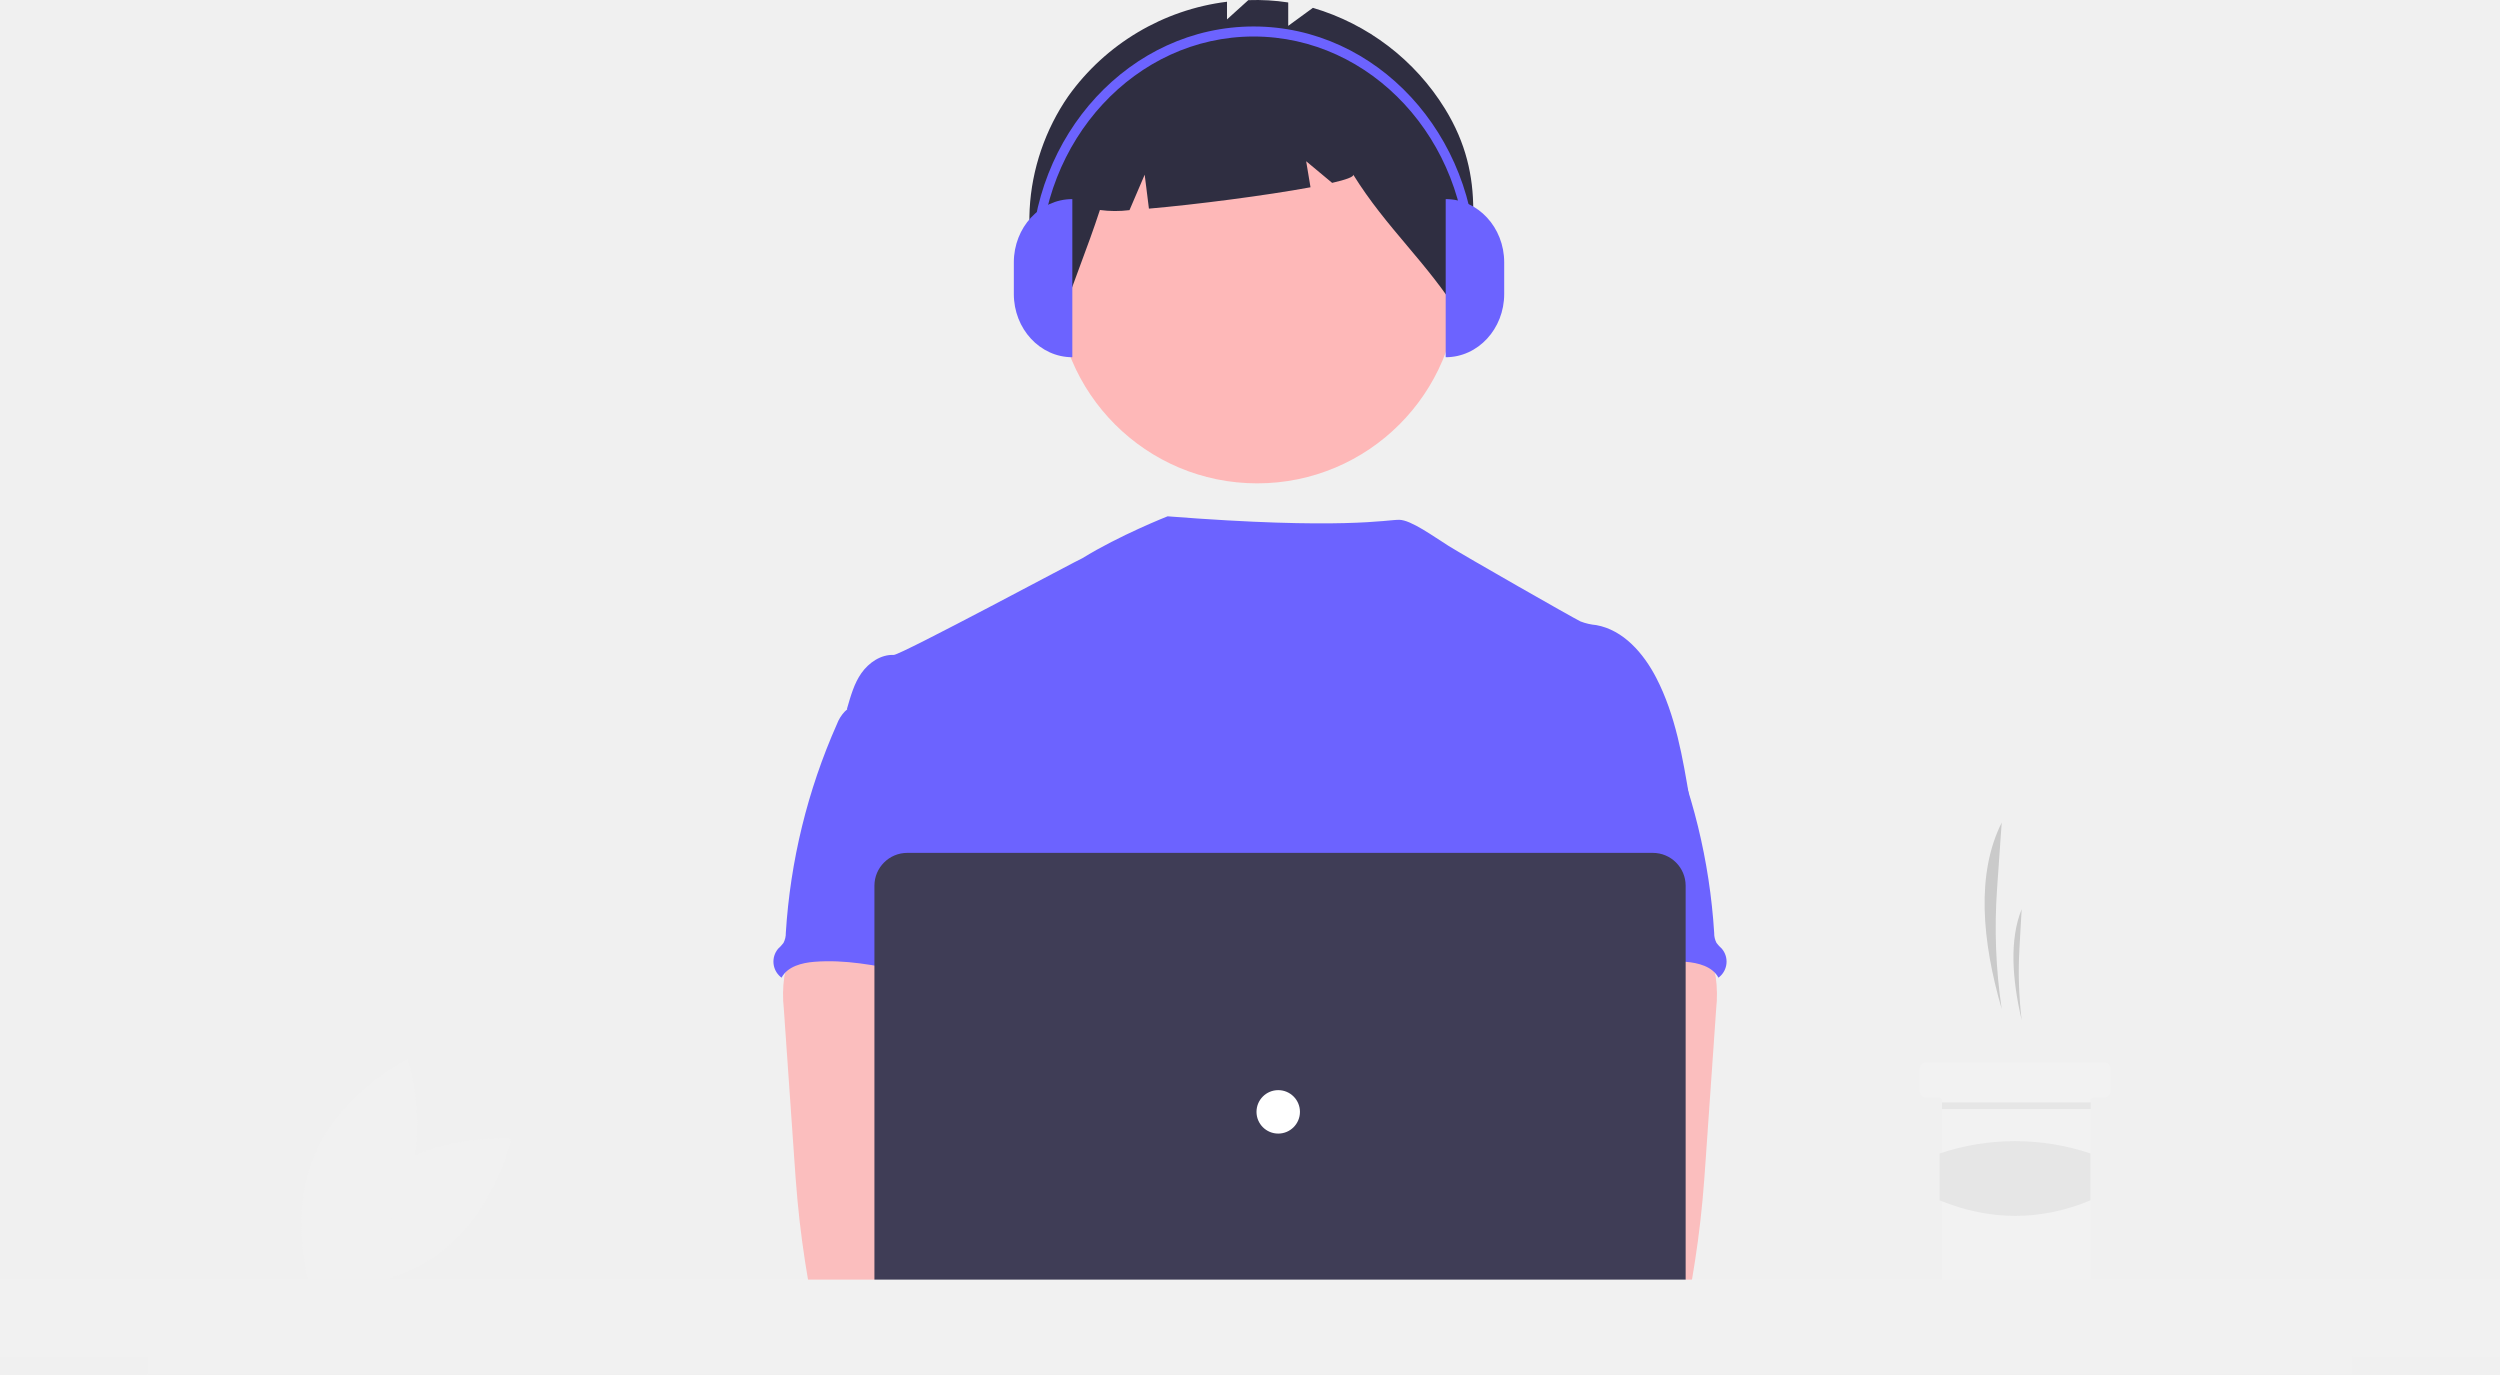
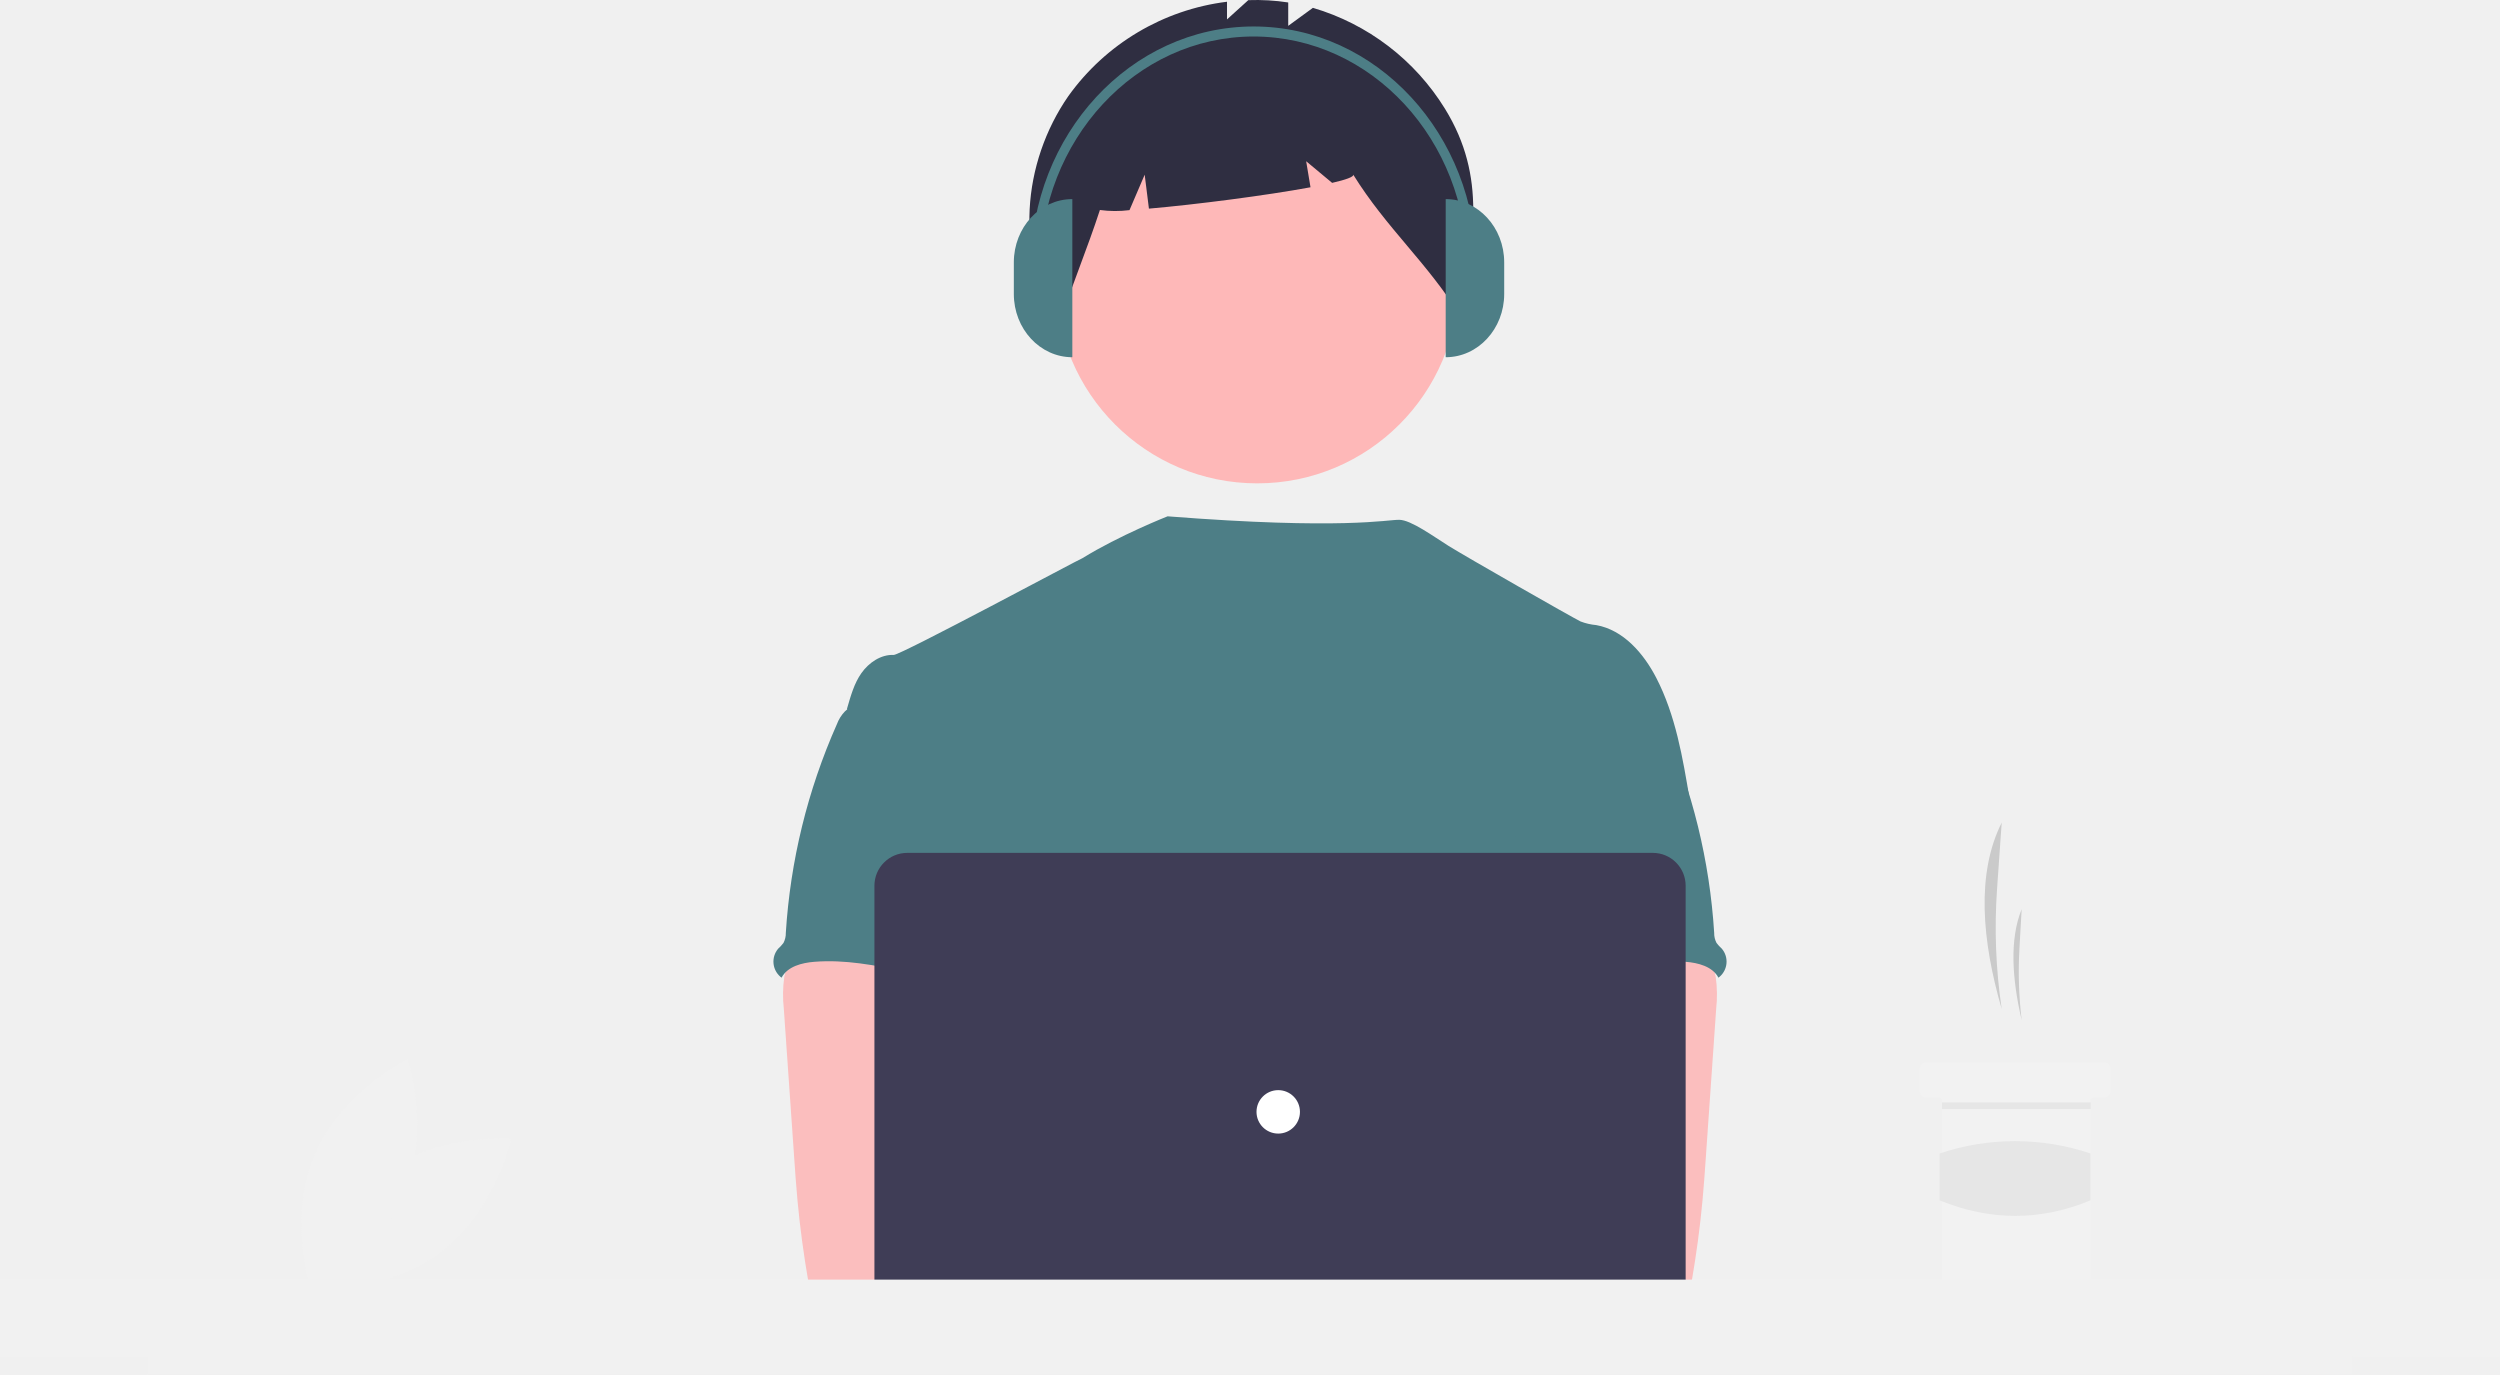
<svg xmlns="http://www.w3.org/2000/svg" data-name="Layer 1" width="878.63" height="483" viewBox="0 0 878.63 483">
  <path d="M294.716,621.203c-19.511,14.544-25.04,40.135-25.04,40.135s26.104,2.009,45.615-12.535,25.04-40.135,25.04-40.135S314.227,606.659,294.716,621.203Z" transform="translate(-160.6848 -208.5)" fill="#f1f1f1" />
  <path d="M302.844,628.032c-9.377,22.456-32.862,34.028-32.862,34.028s-8.281-24.837,1.096-47.293,32.862-34.028,32.862-34.028S312.221,605.576,302.844,628.032Z" transform="translate(-160.6848 -208.5)" fill="#f1f1f1" />
  <path d="M864.187,563.114h0a194.657,194.657,0,0,1-1.633-42.195l1.633-23.307h0c-9,17.908-6.966,41.479,0,65.502Z" transform="translate(-160.6848 -208.5)" fill="#cacaca" />
  <path d="M871.205,567.013h0a143.091,143.091,0,0,1-.786-25.116l.786-13.873h0C866.875,538.683,867.854,552.713,871.205,567.013Z" transform="translate(-160.6848 -208.5)" fill="#cacaca" />
  <path d="M902.401,584.17v7.798a2.352,2.352,0,0,1-2.339,2.339h-3.899a.777.777,0,0,0-.78.78v63.943a2.351,2.351,0,0,1-2.339,2.339H845.476a2.341,2.341,0,0,1-2.339-2.339V595.087a.782.782,0,0,0-.78-.78H837.678a2.341,2.341,0,0,1-2.339-2.339v-7.798a2.336,2.336,0,0,1,2.339-2.339h62.383A2.346,2.346,0,0,1,902.401,584.17Z" transform="translate(-160.6848 -208.5)" fill="#f2f2f2" />
  <rect x="682.522" y="387.445" width="52.246" height="2.339" fill="#e6e6e6" />
  <path d="M895.383,630.369c-17.483,7.235-35.156,7.315-53.026,0v-16.481a83.274,83.274,0,0,1,53.026,0Z" transform="translate(-160.6848 -208.5)" fill="#e6e6e6" />
  <circle id="fff0188c-9915-4c0d-8339-9317a77083e8" data-name="Ellipse 276" cx="441.853" cy="99.211" r="70.666" fill="#feb8b8" />
  <path id="ac220ed6-7c3f-4d1e-8d82-3295770c496a-3127" data-name="Path 1461" d="M668.54,246.746a81.614,81.614,0,0,0-46.43-35.492l-8.675,6.331v-8.22a75.123,75.123,0,0,0-14.032-.817l-7.485,6.772V209.11a80.834,80.834,0,0,0-55.763,33.169c-16.254,23.432-18.998,56.032-3.011,79.652,4.388-13.487,9.715-26.142,14.104-39.628a39.916,39.916,0,0,0,10.399.05l5.339-12.459,1.492,11.931c16.55-1.441,41.096-4.607,56.785-7.508l-1.526-9.154,9.128,7.606c4.806-1.106,7.66-2.11,7.425-2.877,11.668,18.811,25.948,30.826,37.616,49.637C678.337,293.006,683.437,270.951,668.54,246.746Z" transform="translate(-160.6848 -208.5)" fill="#2f2e41" />
-   <path d="M754.52,489.43c-2.43-14.619-4.936-29.519-11.731-42.689-4.466-8.626-11.554-16.847-21.11-18.552a20.422,20.422,0,0,1-5.497-1.272c-2.8-1.349-40.425-22.827-46.405-26.568-5.135-3.212-13.24-9.158-17.327-9.158-4.112-.09-19.878,3.579-81.414-1.231,0,0-16.905,6.663-29.985,14.743-.198-.131-63.869,34.06-66.261,33.97-4.53-.191-8.741,2.71-11.338,6.362-2.596,3.652-3.814,8.174-5.089,12.546,13.907,30.97,26.631,61.98,40.539,92.95a7.931,7.931,0,0,1,1.006,3.815,9.31,9.31,0,0,1-1.73,3.815c-6.82,10.956-6.603,24.736-5.858,37.613.746,12.877,1.668,26.478-4.087,38.02-1.565,3.169-3.601,6.069-5.089,9.238-3.486,7.177-4.746,30.131-2.71,37.842l255.121,7.309C730.067,673.102,754.52,489.43,754.52,489.43Z" transform="translate(-160.6848 -208.5)" fill="#6c63ff" />
+   <path d="M754.52,489.43c-2.43-14.619-4.936-29.519-11.731-42.689-4.466-8.626-11.554-16.847-21.11-18.552a20.422,20.422,0,0,1-5.497-1.272c-2.8-1.349-40.425-22.827-46.405-26.568-5.135-3.212-13.24-9.158-17.327-9.158-4.112-.09-19.878,3.579-81.414-1.231,0,0-16.905,6.663-29.985,14.743-.198-.131-63.869,34.06-66.261,33.97-4.53-.191-8.741,2.71-11.338,6.362-2.596,3.652-3.814,8.174-5.089,12.546,13.907,30.97,26.631,61.98,40.539,92.95a7.931,7.931,0,0,1,1.006,3.815,9.31,9.31,0,0,1-1.73,3.815c-6.82,10.956-6.603,24.736-5.858,37.613.746,12.877,1.668,26.478-4.087,38.02-1.565,3.169-3.601,6.069-5.089,9.238-3.486,7.177-4.746,30.131-2.71,37.842l255.121,7.309C730.067,673.102,754.52,489.43,754.52,489.43Z" transform="translate(-160.6848 -208.5)" fill="#4d7e86" />
  <path id="bb46eb08-8e3e-4ac5-913b-26d221d967b9-3128" data-name="Path 1421" d="M436.31,551.903a45.043,45.043,0,0,0-.153,11.109l3.657,52.513c.343,4.949.681,9.887,1.146,14.824.877,9.581,2.188,19.086,3.815,28.578a5.09,5.09,0,0,0,5.216,4.949c16.096,3.406,32.726,3.27,49.153,2.342,25.067-1.399,89.198-4.046,93.116-9.136s1.635-13.322-3.474-17.438-89.739-14.149-89.739-14.149c.827-6.553,3.321-12.724,5.688-18.946,4.25-11.035,8.22-22.432,8.297-34.253s-4.377-24.25-14.061-31.022c-7.966-5.56-18.221-6.591-27.928-6.362-7.062.203-19.265-1.489-25.716,1.272C440.223,538.431,437.264,546.905,436.31,551.903Z" transform="translate(-160.6848 -208.5)" fill="#fbbebe" />
-   <path id="efe93a1e-ccdd-49fd-af5f-e26394aa0937-3129" data-name="Path 1430" d="M457.627,458.523a13.17,13.17,0,0,0-2.824,4.518A213.588,213.588,0,0,0,436.862,536.356a7.329,7.329,0,0,1-.827,3.55,15.535,15.535,0,0,1-1.87,2.023,7.024,7.024,0,0,0,.84,9.898q.173.146.356.281c2.099-3.951,7.125-5.242,11.592-5.586,21.389-1.692,42.282,8.259,63.734,7.508-1.514-5.23-3.691-10.256-4.925-15.548-5.459-23.502,8.156-49.089-.191-71.726-1.667-4.53-4.453-8.983-8.843-10.968a23.555,23.555,0,0,0-5.662-1.499c-5.421-.98-16.212-5.166-21.453-3.486-1.935.624-2.697,2.443-4.301,3.542C462.877,455.902,459.646,456.474,457.627,458.523Z" transform="translate(-160.6848 -208.5)" fill="#6c63ff" />
+   <path id="efe93a1e-ccdd-49fd-af5f-e26394aa0937-3129" data-name="Path 1430" d="M457.627,458.523a13.17,13.17,0,0,0-2.824,4.518A213.588,213.588,0,0,0,436.862,536.356a7.329,7.329,0,0,1-.827,3.55,15.535,15.535,0,0,1-1.87,2.023,7.024,7.024,0,0,0,.84,9.898q.173.146.356.281c2.099-3.951,7.125-5.242,11.592-5.586,21.389-1.692,42.282,8.259,63.734,7.508-1.514-5.23-3.691-10.256-4.925-15.548-5.459-23.502,8.156-49.089-.191-71.726-1.667-4.53-4.453-8.983-8.843-10.968a23.555,23.555,0,0,0-5.662-1.499c-5.421-.98-16.212-5.166-21.453-3.486-1.935.624-2.697,2.443-4.301,3.542C462.877,455.902,459.646,456.474,457.627,458.523Z" transform="translate(-160.6848 -208.5)" fill="#4d7e86" />
  <path id="a38c3c09-000b-42b7-8619-0229d8aff5e9-3130" data-name="Path 1421" d="M754.672,536.183c-6.451-2.762-18.653-1.069-25.716-1.272-9.707-.229-19.962.802-27.928,6.362-9.684,6.772-14.137,19.201-14.061,31.022s4.046,23.218,8.297,34.253c2.366,6.222,4.861,12.393,5.688,18.946,0,0-84.63,10.034-89.739,14.149s-7.392,12.348-3.474,17.438,126.173,10.2,142.269,6.794a5.09,5.09,0,0,0,5.216-4.949c1.627-9.491,2.937-18.996,3.815-28.578.465-4.937.802-9.874,1.146-14.824l3.657-52.513a45.043,45.043,0,0,0-.153-11.109C762.736,546.905,759.777,538.431,754.672,536.183Z" transform="translate(-160.6848 -208.5)" fill="#fbbebe" />
-   <path id="bd3879bf-5d05-49be-b690-c4d97e29a2ab-3131" data-name="Path 1430" d="M734.687,454.346c-1.603-1.099-2.366-2.918-4.301-3.542-5.241-1.68-16.032,2.507-21.453,3.486a23.555,23.555,0,0,0-5.662,1.499c-4.389,1.985-7.175,6.438-8.843,10.968-8.347,22.637,5.268,48.224-.191,71.726-1.234,5.293-3.411,10.318-4.925,15.548,21.453.751,42.346-9.2,63.734-7.508,4.467.343,9.493,1.635,11.592,5.586q.183-.135.356-.281a7.024,7.024,0,0,0,.84-9.898,15.535,15.535,0,0,1-1.87-2.023,7.329,7.329,0,0,1-.827-3.55,213.588,213.588,0,0,0-17.941-73.316,13.17,13.17,0,0,0-2.824-4.518C740.354,456.474,737.123,455.902,734.687,454.346Z" transform="translate(-160.6848 -208.5)" fill="#6c63ff" />
+   <path id="bd3879bf-5d05-49be-b690-c4d97e29a2ab-3131" data-name="Path 1430" d="M734.687,454.346c-1.603-1.099-2.366-2.918-4.301-3.542-5.241-1.68-16.032,2.507-21.453,3.486a23.555,23.555,0,0,0-5.662,1.499c-4.389,1.985-7.175,6.438-8.843,10.968-8.347,22.637,5.268,48.224-.191,71.726-1.234,5.293-3.411,10.318-4.925,15.548,21.453.751,42.346-9.2,63.734-7.508,4.467.343,9.493,1.635,11.592,5.586q.183-.135.356-.281a7.024,7.024,0,0,0,.84-9.898,15.535,15.535,0,0,1-1.87-2.023,7.329,7.329,0,0,1-.827-3.55,213.588,213.588,0,0,0-17.941-73.316,13.17,13.17,0,0,0-2.824-4.518C740.354,456.474,737.123,455.902,734.687,454.346Z" transform="translate(-160.6848 -208.5)" fill="#4d7e86" />
  <circle cx="420.924" cy="438.81" r="19.073" fill="#fbbebe" />
  <circle cx="463.156" cy="438.81" r="19.073" fill="#fbbebe" />
  <path d="M741.572,690.288H479.542a11.552,11.552,0,0,1-11.539-11.539V519.783a11.552,11.552,0,0,1,11.539-11.539H741.572a11.552,11.552,0,0,1,11.539,11.539V678.75A11.552,11.552,0,0,1,741.572,690.288Z" transform="translate(-160.6848 -208.5)" fill="#3f3d56" />
  <circle id="bf1cdf42-3b4f-4239-91c9-f6802a29e918" data-name="Ellipse 263" cx="449.236" cy="390.766" r="7.635" fill="#fff" />
  <polygon points="878.63 449.724 0 449.724 0 476.724 51.97 476.724 51.97 483 826.68 483 826.68 476.724 878.63 476.724 878.63 449.724" fill="#f1f1f1" />
-   <path d="M537.556,334.049h0c-11.355,0-20.559-9.952-20.559-22.229h0V300.705c0-12.277,9.205-22.229,20.559-22.229h0v55.574Z" transform="translate(-160.6848 -208.5)" fill="#6c63ff" />
-   <path d="M668.779,278.476h0c11.355,0,20.559,9.952,20.559,22.229v11.115c0,12.277-9.205,22.229-20.559,22.229h0V278.476Z" transform="translate(-160.6848 -208.5)" fill="#6c63ff" />
-   <path d="M679.553,302.452h-3.262c0-44.73-33.656-81.121-75.026-81.121-41.369,0-75.026,36.391-75.026,81.121h-3.262c0-46.675,35.12-84.648,78.288-84.648C644.433,217.804,679.553,255.777,679.553,302.452Z" transform="translate(-160.6848 -208.5)" fill="#6c63ff" />
+   <path d="M537.556,334.049h0c-11.355,0-20.559-9.952-20.559-22.229h0V300.705c0-12.277,9.205-22.229,20.559-22.229h0v55.574Z" transform="translate(-160.6848 -208.5)" fill="#4d7e86" />
+   <path d="M668.779,278.476h0c11.355,0,20.559,9.952,20.559,22.229v11.115c0,12.277-9.205,22.229-20.559,22.229h0V278.476Z" transform="translate(-160.6848 -208.5)" fill="#4d7e86" />
+   <path d="M679.553,302.452h-3.262c0-44.73-33.656-81.121-75.026-81.121-41.369,0-75.026,36.391-75.026,81.121h-3.262c0-46.675,35.12-84.648,78.288-84.648C644.433,217.804,679.553,255.777,679.553,302.452Z" transform="translate(-160.6848 -208.5)" fill="#4d7e86" />
</svg>
